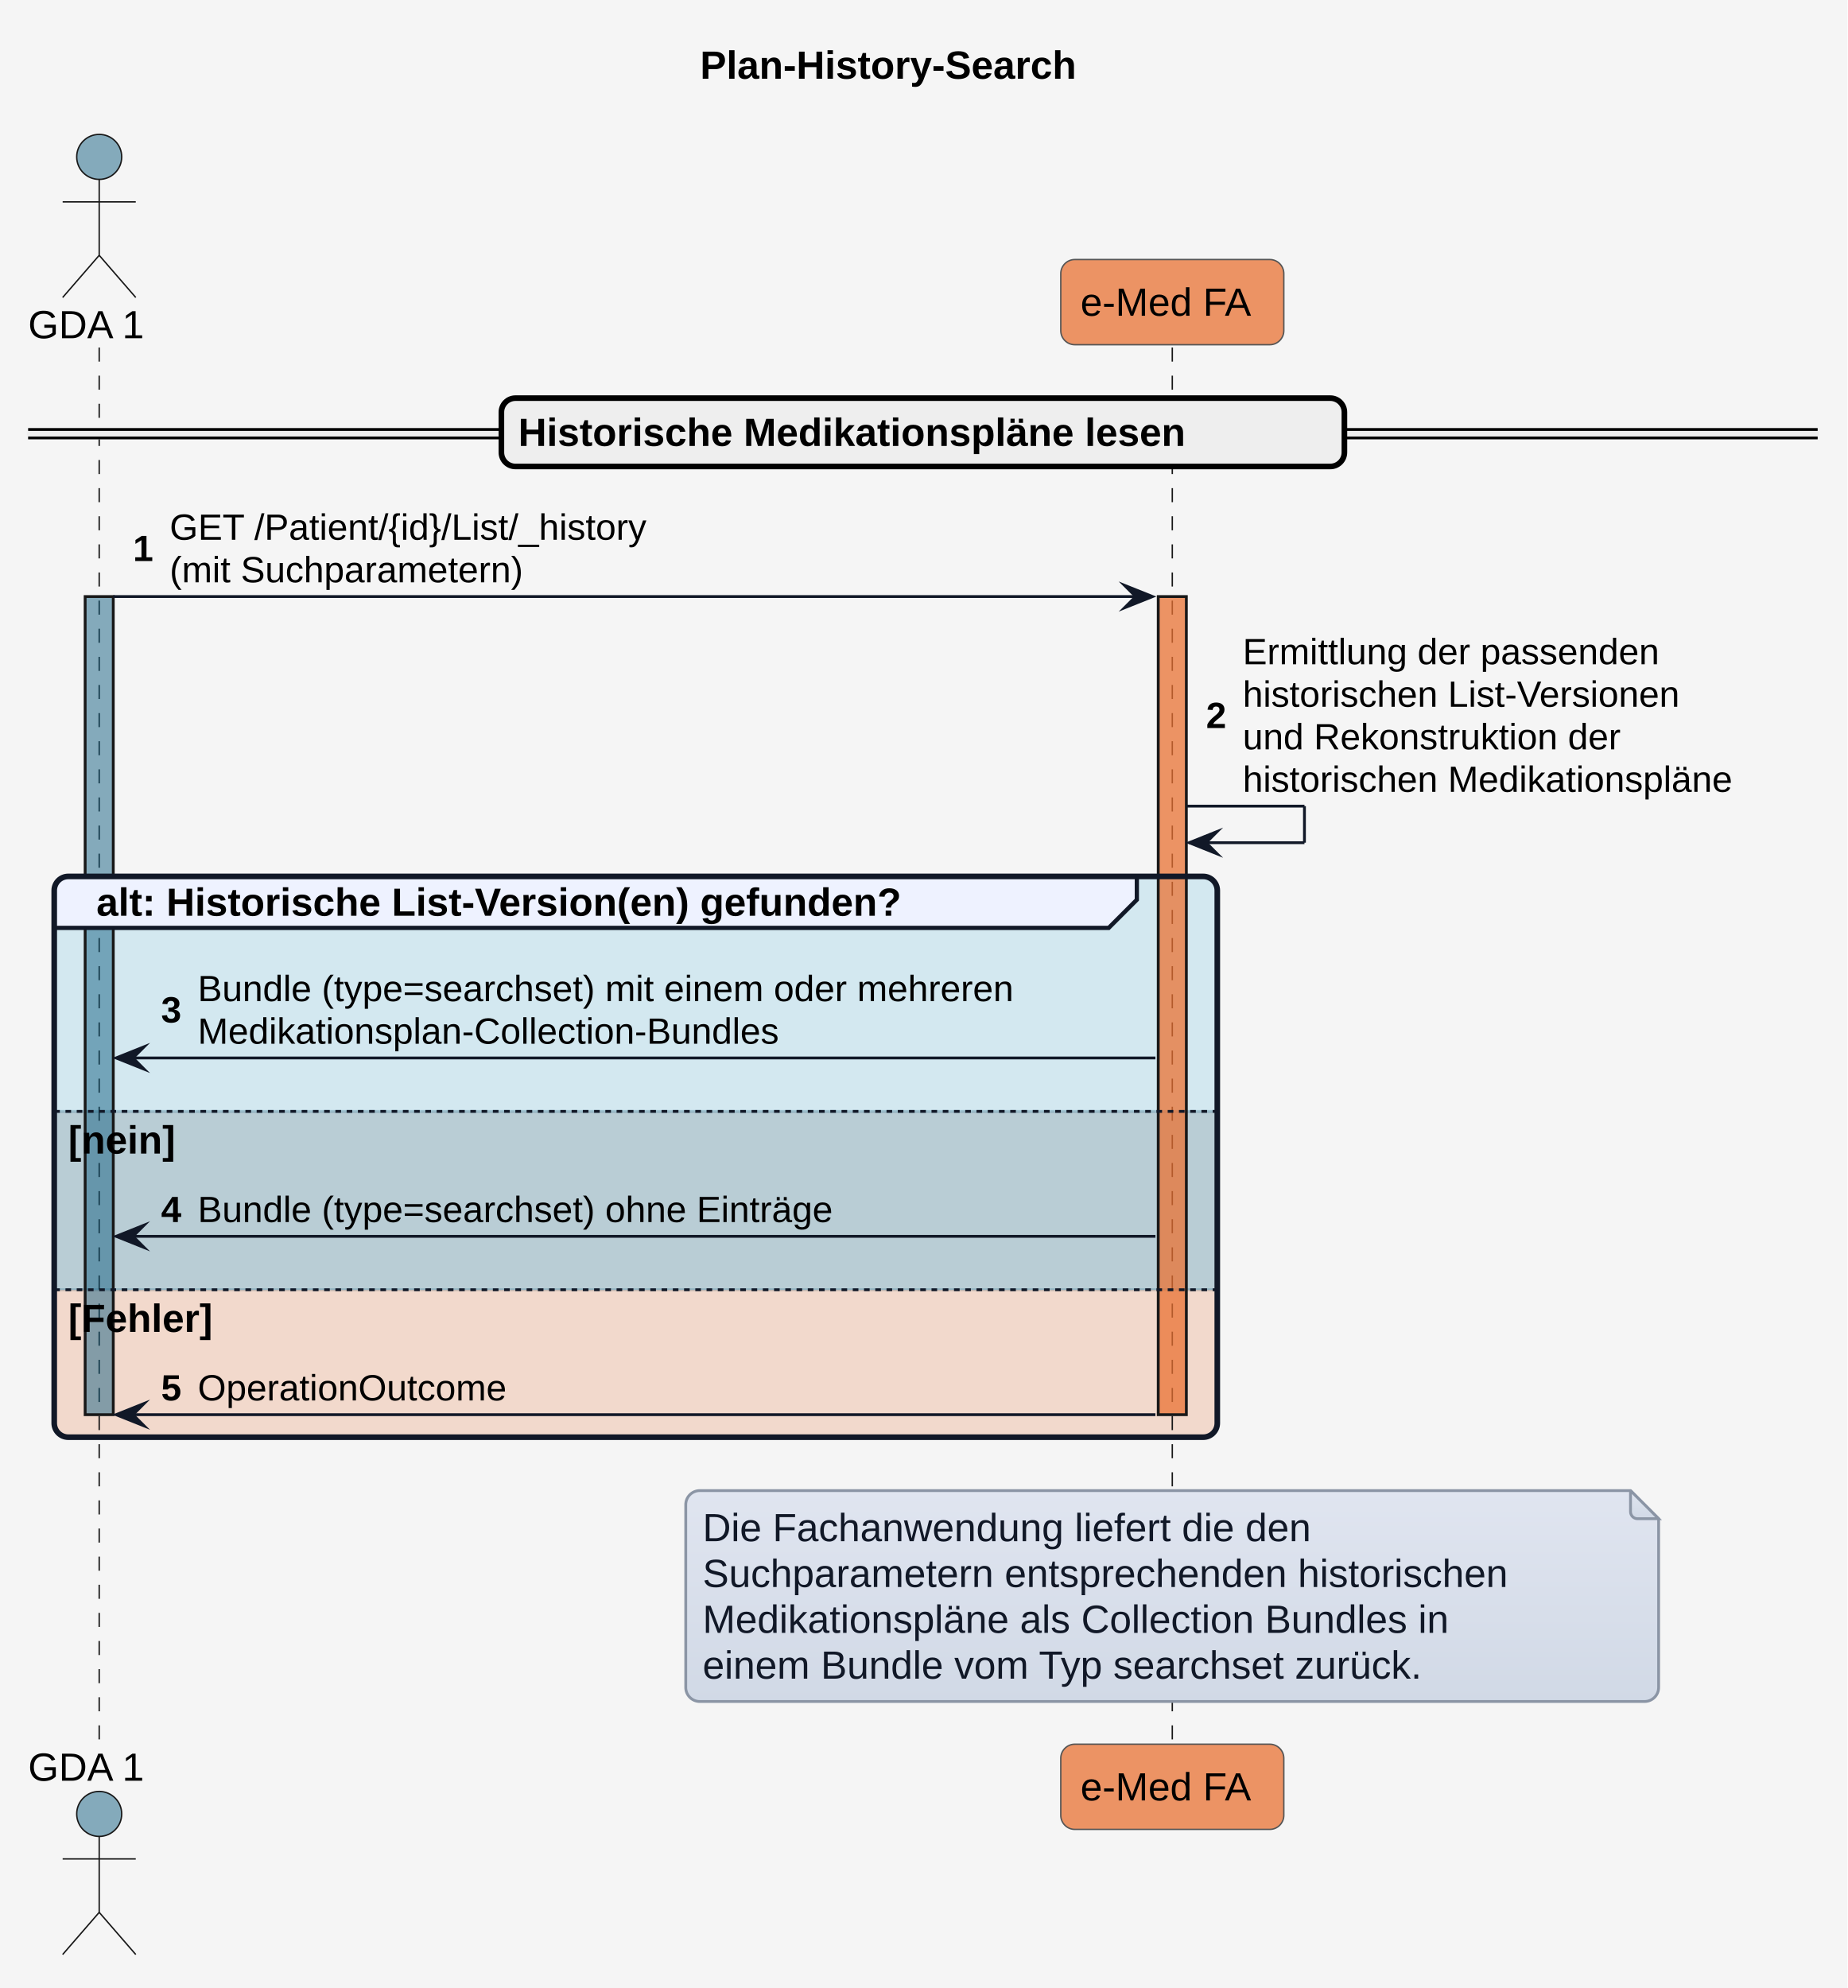
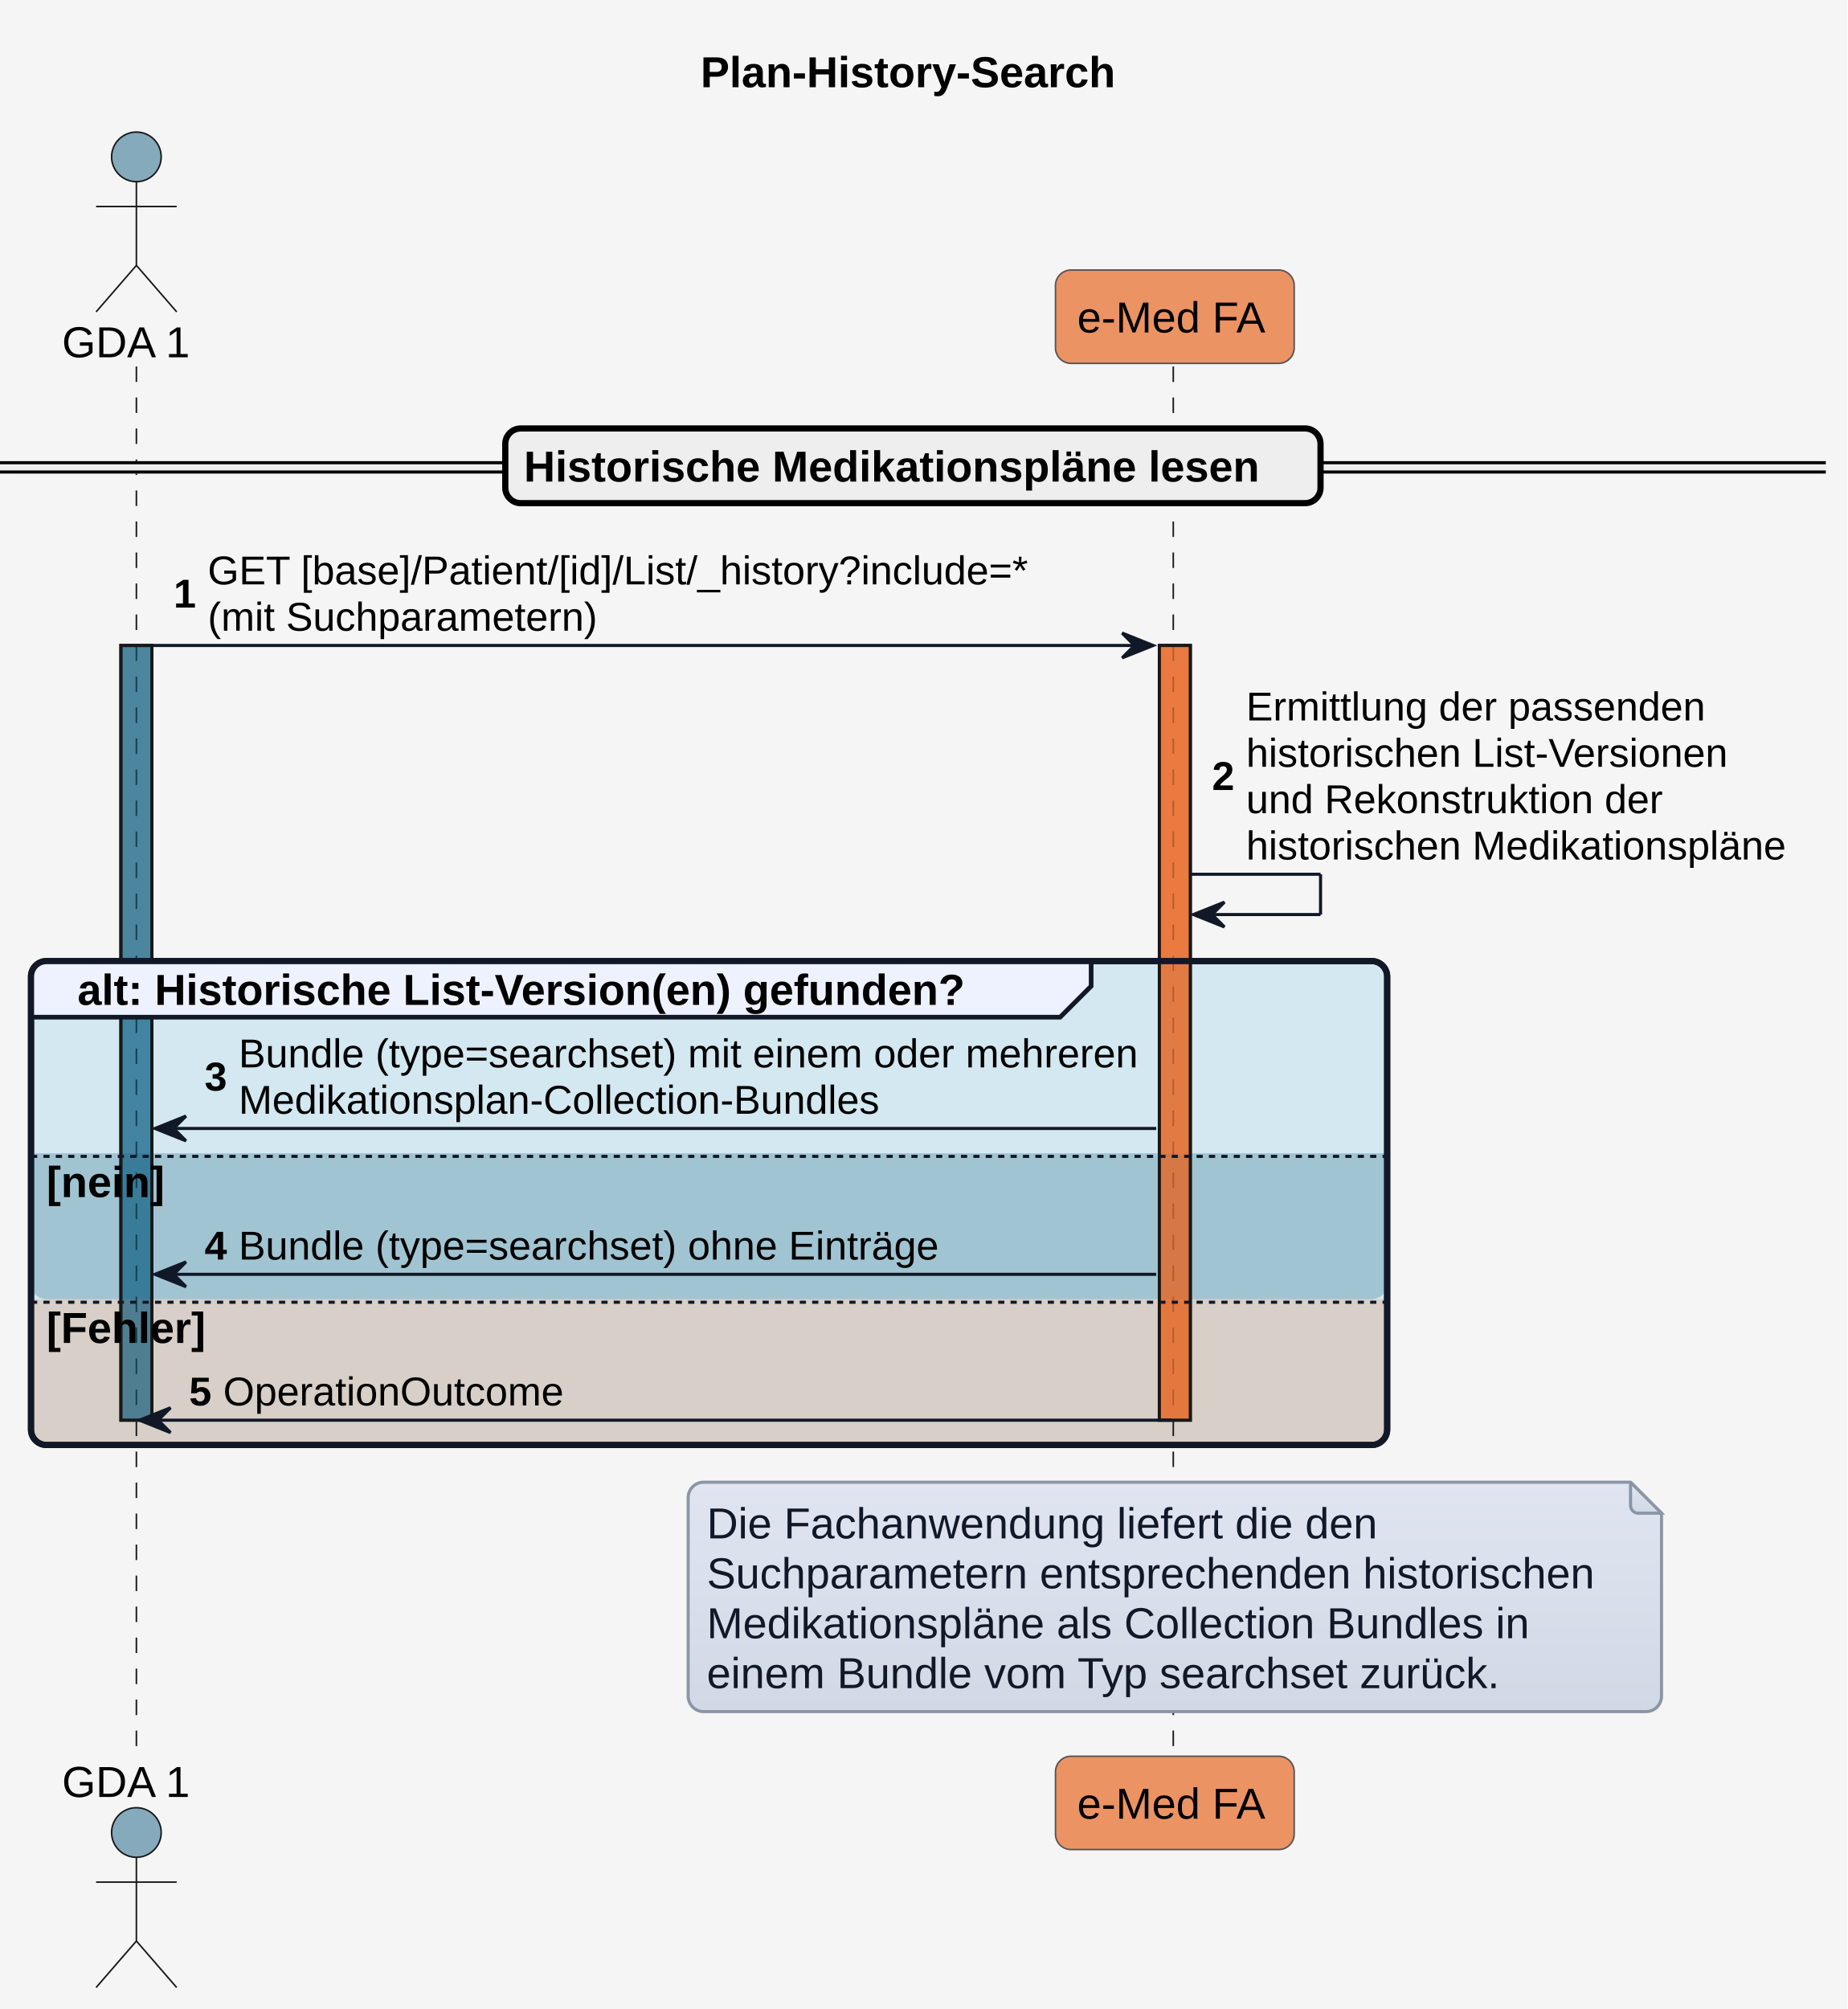
- <svg xmlns="http://www.w3.org/2000/svg" version="1.1" data-diagram-type="SEQUENCE" style="width:657px;height:707px;background:#F5F5F5;" width="657px" height="707px" viewBox="0 0 657 707" zoomAndPan="magnify" preserveAspectRatio="none" contentStyleType="text/css">
+ <svg xmlns="http://www.w3.org/2000/svg" contentStyleType="text/css" height="648px" preserveAspectRatio="none" style="width:596px;height:648px;background:#F5F5F5;" version="1.1" viewBox="0 0 596 648" width="596px" zoomAndPan="magnify">
  <defs>
-     <linearGradient x1="50%" y1="0%" x2="50%" y2="100%" id="g1qwmrrpr9kq0b0">
-       <stop stop-color="#E0E5F0" offset="0%" />
-       <stop stop-color="#D1D9E6" offset="100%" />
+     <linearGradient id="g408oo9x8oxqi0" x1="50%" x2="50%" y1="0%" y2="100%">
+       <stop offset="0%" stop-color="#E0E5F0" />
+       <stop offset="100%" stop-color="#D1D9E6" />
    </linearGradient>
  </defs>
-   <g font-family="sans-serif" lengthAdjust="spacing">
-     <rect x="0" y="0" width="657" height="707" fill="#F5F5F5" style="stroke:none;" />
-     <g class="title" data-source-line="1">
-       <text x="248.98" y="27.995" fill="#000" font-size="14" textLength="157.479" font-weight="700" font-family="'Arial'">Plan-History-Search</text>
-     </g>
-     <path d="M24.282,311.688 L427.918,311.688 A5,5 0 0 1 432.918,316.688 L432.918,395.25 L19.282,395.25 L19.282,316.688 A5,5 0 0 1 24.282,311.688" fill="#0F9ED5" fill-opacity="0.145" />
-     <rect x="19.282" y="395.25" width="413.637" height="63.43" fill="#34738D" fill-opacity="0.306" style="stroke:#34738D4E;stroke-width:1;" />
-     <path d="M19.282,458.68 L432.918,458.68 L432.918,506.109 A5,5 0 0 1 427.918,511.109 L24.282,511.109 A5,5 0 0 1 19.282,506.109 L19.282,458.68" fill="#E97132" fill-opacity="0.208" />
-     <g>
-       <rect x="31.782" y="123.594" width="8" height="496.703" fill="#000" fill-opacity="0" />
-       <line x1="35.282" y1="123.594" x2="35.282" y2="620.297" style="stroke:#181818;stroke-width:0.5;stroke-dasharray:5,5;" />
-     </g>
-     <g>
-       <rect x="30.282" y="212.156" width="10" height="290.953" fill="#156082" fill-opacity="0.502" style="stroke:#181818;stroke-width:1;" />
-     </g>
-     <g>
-       <rect x="413.418" y="123.594" width="8" height="496.703" fill="#000" fill-opacity="0" />
-       <line x1="416.918" y1="123.594" x2="416.918" y2="620.297" style="stroke:#181818;stroke-width:0.5;stroke-dasharray:5,5;" />
-     </g>
-     <g>
-       <rect x="411.918" y="212.156" width="10" height="290.953" fill="#E97232" fill-opacity="0.741" style="stroke:#181818;stroke-width:1;" />
-     </g>
-     <text x="10" y="120.292" fill="#000" font-size="14" textLength="44.563" font-family="'Arial'">GDA 1</text>
-     <ellipse cx="35.282" cy="55.797" rx="8" ry="8" fill="#156082" fill-opacity="0.502" style="stroke:#181818;stroke-width:0.5;" />
-     <path d="M35.282,63.797 L35.282,90.797 M22.282,71.797 L48.282,71.797 M35.282,90.797 L22.282,105.797 M35.282,90.797 L48.282,105.797" style="stroke:#181818;stroke-width:0.5;" fill="none" />
-     <rect x="377.256" y="92.297" width="79.324" height="30.297" fill="#E97232" fill-opacity="0.741" style="stroke:#555;stroke-width:0.5;" rx="5" ry="5" />
-     <text x="384.256" y="112.292" fill="#000" font-size="14" textLength="65.324" font-family="'Arial'">e-Med FA</text>
-     <text x="10" y="633.292" fill="#000" font-size="14" textLength="44.563" font-family="'Arial'">GDA 1</text>
-     <ellipse cx="35.282" cy="645.094" rx="8" ry="8" fill="#156082" fill-opacity="0.502" style="stroke:#181818;stroke-width:0.5;" />
-     <path d="M35.282,653.094 L35.282,680.094 M22.282,661.094 L48.282,661.094 M35.282,680.094 L22.282,695.094 M35.282,680.094 L48.282,695.094" style="stroke:#181818;stroke-width:0.5;" fill="none" />
-     <rect x="377.256" y="620.297" width="79.324" height="30.297" fill="#E97232" fill-opacity="0.741" style="stroke:#555;stroke-width:0.5;" rx="5" ry="5" />
-     <text x="384.256" y="640.292" fill="#000" font-size="14" textLength="65.324" font-family="'Arial'">e-Med FA</text>
-     <rect x="10" y="152.742" width="636.439" height="3" fill="#EEE" style="stroke:#EEE;stroke-width:1;" rx="5" ry="5" />
-     <line x1="10" y1="152.742" x2="646.439" y2="152.742" style="stroke:#000;stroke-width:1;" />
-     <line x1="10" y1="155.742" x2="646.439" y2="155.742" style="stroke:#000;stroke-width:1;" />
-     <rect x="178.314" y="141.594" width="299.811" height="24.297" fill="#EEE" style="stroke:#000;stroke-width:2;" rx="5" ry="5" />
-     <text x="184.314" y="158.589" fill="#000" font-size="14" textLength="280.937" font-weight="700" font-family="'Arial'">Historische Medikationspläne lesen</text>
-     <polygon points="399.918,208.156,409.918,212.156,399.918,216.156,403.918,212.156" fill="#111827" style="stroke:#111827;stroke-width:1;stroke-linejoin:miter;stroke-miterlimit:10;" />
-     <line x1="40.282" y1="212.156" x2="405.918" y2="212.156" style="stroke:#111827;stroke-width:1;" />
-     <text x="47.282" y="199.524" fill="#000" font-size="13" font-weight="700" font-family="'Arial'">1</text>
-     <text x="60.327" y="191.958" fill="#000" font-size="13" textLength="196.073" font-family="'Arial'">GET /Patient/{id}/List/_history</text>
-     <text x="60.327" y="207.09" fill="#000" font-size="13" textLength="144.396" font-family="'Arial'">(mit Suchparametern)</text>
-     <line x1="421.918" y1="286.688" x2="463.918" y2="286.688" style="stroke:#111827;stroke-width:1;" />
-     <line x1="463.918" y1="286.688" x2="463.918" y2="299.688" style="stroke:#111827;stroke-width:1;" />
-     <line x1="422.918" y1="299.688" x2="463.918" y2="299.688" style="stroke:#111827;stroke-width:1;" />
-     <polygon points="432.918,295.688,422.918,299.688,432.918,303.688,428.918,299.688" fill="#111827" style="stroke:#111827;stroke-width:1;stroke-linejoin:miter;stroke-miterlimit:10;" />
-     <text x="428.918" y="258.922" fill="#000" font-size="13" font-weight="700" font-family="'Arial'">2</text>
-     <text x="441.964" y="236.223" fill="#000" font-size="13" textLength="168.721" font-family="'Arial'">Ermittlung der passenden</text>
-     <text x="441.964" y="251.356" fill="#000" font-size="13" textLength="175.627" font-family="'Arial'">historischen List-Versionen</text>
-     <text x="441.964" y="266.489" fill="#000" font-size="13" textLength="153.226" font-family="'Arial'">und Rekonstruktion der</text>
-     <text x="441.964" y="281.622" fill="#000" font-size="13" textLength="197.476" font-family="'Arial'">historischen Medikationspläne</text>
-     <path d="M24.282,311.688 L404.308,311.688 L404.308,319.984 L394.308,329.984 L19.282,329.984 L19.282,316.688 A5,5 0 0 1 24.282,311.688" style="stroke:#111827;stroke-width:1.5;" fill="#EEF2FF" />
-     <rect x="19.282" y="311.688" width="413.637" height="199.422" fill="none" style="stroke:#111827;stroke-width:2;" rx="5" ry="5" />
-     <text x="34.282" y="325.683" fill="#000" font-size="14" textLength="340.026" font-weight="700" font-family="'Arial'">alt: Historische List-Version(en) gefunden?</text>
-     <line x1="19.282" y1="395.25" x2="432.918" y2="395.25" style="stroke:#111827;stroke-width:1;stroke-dasharray:2,2;" />
-     <text x="24.282" y="410.245" fill="#000" font-size="14" textLength="47.024" font-weight="700" font-family="'Arial'">[nein]</text>
-     <line x1="19.282" y1="458.68" x2="432.918" y2="458.68" style="stroke:#111827;stroke-width:1;stroke-dasharray:2,2;" />
-     <text x="24.282" y="473.675" fill="#000" font-size="14" textLength="63.021" font-weight="700" font-family="'Arial'">[Fehler]</text>
-     <polygon points="51.282,372.25,41.282,376.25,51.282,380.25,47.282,376.25" fill="#111827" style="stroke:#111827;stroke-width:1;stroke-linejoin:miter;stroke-miterlimit:10;" />
-     <line x1="45.282" y1="376.25" x2="410.918" y2="376.25" style="stroke:#111827;stroke-width:1;" />
-     <text x="57.282" y="363.618" fill="#000" font-size="13" font-weight="700" font-family="'Arial'">3</text>
-     <text x="70.327" y="356.051" fill="#000" font-size="13" textLength="334.591" font-family="'Arial'">Bundle (type=searchset) mit einem oder mehreren</text>
-     <text x="70.327" y="371.184" fill="#000" font-size="13" textLength="232.032" font-family="'Arial'">Medikationsplan-Collection-Bundles</text>
-     <polygon points="51.282,435.68,41.282,439.68,51.282,443.68,47.282,439.68" fill="#111827" style="stroke:#111827;stroke-width:1;stroke-linejoin:miter;stroke-miterlimit:10;" />
-     <line x1="45.282" y1="439.68" x2="410.918" y2="439.68" style="stroke:#111827;stroke-width:1;" />
-     <text x="57.282" y="434.614" fill="#000" font-size="13" font-weight="700" font-family="'Arial'">4</text>
-     <text x="70.327" y="434.614" fill="#000" font-size="13" textLength="258.223" font-family="'Arial'">Bundle (type=searchset) ohne Einträge</text>
-     <polygon points="51.282,499.109,41.282,503.109,51.282,507.109,47.282,503.109" fill="#111827" style="stroke:#111827;stroke-width:1;stroke-linejoin:miter;stroke-miterlimit:10;" />
-     <line x1="45.282" y1="503.109" x2="410.918" y2="503.109" style="stroke:#111827;stroke-width:1;" />
-     <text x="57.282" y="498.043" fill="#000" font-size="13" font-weight="700" font-family="'Arial'">5</text>
-     <text x="70.327" y="498.043" fill="#000" font-size="13" textLength="124.027" font-family="'Arial'">OperationOutcome</text>
-     <path d="M243.88,535.109 L243.88,600.109 A5,5 0 0 0 248.88,605.109 L584.88,605.109 A5,5 0 0 0 589.88,600.109 L589.88,540.109 L579.88,530.109 L248.88,530.109 A5,5 0 0 0 243.88,535.109" style="stroke:#8B95A5;stroke-width:1;" fill="url(#g1qwmrrpr9kq0b0)" />
-     <path d="M579.88,530.109 L579.88,537.609 A2.5,2.5 0 0 0 582.38,540.109 L589.88,540.109 L579.88,530.109" style="stroke:#8B95A5;stroke-width:1;" fill="url(#g1qwmrrpr9kq0b0)" />
-     <text x="249.88" y="548.104" fill="#111827" font-size="14" textLength="245.137" font-family="'Arial'">Die Fachanwendung liefert die den</text>
-     <text x="249.88" y="564.401" fill="#111827" font-size="14" textLength="325.076" font-family="'Arial'">Suchparametern entsprechenden historischen</text>
-     <text x="249.88" y="580.698" fill="#111827" font-size="14" textLength="298.717" font-family="'Arial'">Medikationspläne als Collection Bundles in</text>
-     <text x="249.88" y="596.995" fill="#111827" font-size="14" textLength="290.145" font-family="'Arial'">einem Bundle vom Typ searchset zurück.</text>
+   <g>
+     <rect fill="#F5F5F5" height="648" style="stroke:none;stroke-width:1.0;" width="596" x="0" y="0" />
+     <text fill="#000000" font-family="Arial" font-size="14" font-weight="bold" lengthAdjust="spacing" textLength="136" x="226" y="28.132">Plan-History-Search</text>
+     <rect fill="#156082" fill-opacity="0.502" height="249.886" style="stroke:#181818;stroke-width:1.0;" width="10" x="39" y="208.193" />
+     <rect fill="#E97232" fill-opacity="0.741" height="249.886" style="stroke:#181818;stroke-width:1.0;" width="10" x="374" y="208.193" />
+     <rect fill="#0F9ED5" fill-opacity="0.145" height="156.091" rx="5" ry="5" style="stroke:#111827;stroke-width:2.0;" width="437.5" x="10" y="309.988" />
+     <path d="M10,371.984 L447.5,371.984 L447.5,414.032 A5,5 0 0 1 442.5,419.032 L15,419.032 A5,5 0 0 1 10,414.032 L10,371.984 " fill="#34738D" fill-opacity="0.306" style="stroke:none;stroke-width:1.0;" />
+     <path d="M10,419.032 L447.5,419.032 L447.5,461.079 A5,5 0 0 1 442.5,466.079 L15,466.079 A5,5 0 0 1 10,461.079 L10,419.032 " fill="#E97132" fill-opacity="0.208" style="stroke:none;stroke-width:1.0;" />
+     <line style="stroke:#181818;stroke-width:0.5;stroke-dasharray:5.0,5.0;" x1="44" x2="44" y1="118.197" y2="567.474" />
+     <line style="stroke:#181818;stroke-width:0.5;stroke-dasharray:5.0,5.0;" x1="378.5" x2="378.5" y1="118.197" y2="567.474" />
+     <text fill="#000000" font-family="Arial" font-size="14" lengthAdjust="spacing" textLength="42" x="20" y="115.231">GDA 1</text>
+     <ellipse cx="44" cy="50.599" fill="#156082" fill-opacity="0.502" rx="8" ry="8" style="stroke:#181818;stroke-width:0.5;" />
+     <path d="M44,58.599 L44,85.599 M31,66.599 L57,66.599 M44,85.599 L31,100.599 M44,85.599 L57,100.599 " fill="none" style="stroke:#181818;stroke-width:0.5;" />
+     <text fill="#000000" font-family="Arial" font-size="14" lengthAdjust="spacing" textLength="42" x="20" y="579.606">GDA 1</text>
+     <ellipse cx="44" cy="591.072" fill="#156082" fill-opacity="0.502" rx="8" ry="8" style="stroke:#181818;stroke-width:0.5;" />
+     <path d="M44,599.072 L44,626.072 M31,607.072 L57,607.072 M44,626.072 L31,641.072 M44,626.072 L57,641.072 " fill="none" style="stroke:#181818;stroke-width:0.5;" />
+     <rect fill="#E97232" fill-opacity="0.741" height="30.099" rx="5" ry="5" style="stroke:#555555;stroke-width:0.5;" width="77" x="340.5" y="87.099" />
+     <text fill="#000000" font-family="Arial" font-size="14" lengthAdjust="spacing" textLength="63" x="347.5" y="107.231">e-Med FA</text>
+     <rect fill="#E97232" fill-opacity="0.741" height="30.099" rx="5" ry="5" style="stroke:#555555;stroke-width:0.5;" width="77" x="340.5" y="566.474" />
+     <text fill="#000000" font-family="Arial" font-size="14" lengthAdjust="spacing" textLength="63" x="347.5" y="586.606">e-Med FA</text>
+     <rect fill="#156082" fill-opacity="0.502" height="249.886" style="stroke:#181818;stroke-width:1.0;" width="10" x="39" y="208.193" />
+     <rect fill="#E97232" fill-opacity="0.741" height="249.886" style="stroke:#181818;stroke-width:1.0;" width="10" x="374" y="208.193" />
+     <rect fill="#EEEEEE" height="3" rx="5" ry="5" style="stroke:#EEEEEE;stroke-width:1.0;" width="589" x="0" y="149.247" />
+     <line style="stroke:#000000;stroke-width:1.0;" x1="0" x2="589" y1="149.247" y2="149.247" />
+     <line style="stroke:#000000;stroke-width:1.0;" x1="0" x2="589" y1="152.247" y2="152.247" />
+     <rect fill="#EEEEEE" height="24.099" rx="5" ry="5" style="stroke:#000000;stroke-width:2.0;" width="263" x="163" y="138.197" />
+     <text fill="#000000" font-family="Arial" font-size="14" font-weight="bold" lengthAdjust="spacing" textLength="245" x="169" y="155.329">Historische Medikationspläne lesen</text>
+     <polygon fill="#111827" points="362,204.193,372,208.193,362,212.193,366,208.193" style="stroke:#111827;stroke-width:1.0;" />
+     <line style="stroke:#111827;stroke-width:1.0;" x1="49" x2="368" y1="208.193" y2="208.193" />
+     <text fill="#000000" font-family="Arial" font-size="13" font-weight="bold" lengthAdjust="spacing" textLength="7" x="56" y="195.964">1</text>
+     <text fill="#000000" font-family="Arial" font-size="13" lengthAdjust="spacing" textLength="270" x="67" y="188.49">GET [base]/Patient/[id]/List/_history?include=*</text>
+     <text fill="#000000" font-family="Arial" font-size="13" lengthAdjust="spacing" textLength="125" x="67" y="203.439">(mit Suchparametern)</text>
+     <line style="stroke:#111827;stroke-width:1.0;" x1="384" x2="426" y1="281.988" y2="281.988" />
+     <line style="stroke:#111827;stroke-width:1.0;" x1="426" x2="426" y1="281.988" y2="294.988" />
+     <line style="stroke:#111827;stroke-width:1.0;" x1="385" x2="426" y1="294.988" y2="294.988" />
+     <polygon fill="#111827" points="395,290.988,385,294.988,395,298.988,391,294.988" style="stroke:#111827;stroke-width:1.0;" />
+     <text fill="#000000" font-family="Arial" font-size="13" font-weight="bold" lengthAdjust="spacing" textLength="7" x="391" y="254.81">2</text>
+     <text fill="#000000" font-family="Arial" font-size="13" lengthAdjust="spacing" textLength="148" x="402" y="232.387">Ermittlung der passenden</text>
+     <text fill="#000000" font-family="Arial" font-size="13" lengthAdjust="spacing" textLength="157" x="402" y="247.336">historischen List-Versionen</text>
+     <text fill="#000000" font-family="Arial" font-size="13" lengthAdjust="spacing" textLength="134" x="402" y="262.285">und Rekonstruktion der</text>
+     <text fill="#000000" font-family="Arial" font-size="13" lengthAdjust="spacing" textLength="175" x="402" y="277.233">historischen Medikationspläne</text>
+     <path d="M15,309.988 L352,309.988 L352,318.087 L342,328.087 L10,328.087 L10,314.988 A5,5 0 0 1 15,309.988 " fill="#EEF2FF" style="stroke:#111827;stroke-width:1.5;" />
+     <rect fill="none" height="156.091" rx="5" ry="5" style="stroke:#111827;stroke-width:2.0;" width="437.5" x="10" y="309.988" />
+     <text fill="#000000" font-family="Arial" font-size="14" font-weight="bold" lengthAdjust="spacing" textLength="297" x="25" y="324.12">alt: Historische List-Version(en) gefunden?</text>
+     <polygon fill="#111827" points="60,359.984,50,363.984,60,367.984,56,363.984" style="stroke:#111827;stroke-width:1.0;" />
+     <line style="stroke:#111827;stroke-width:1.0;" x1="54" x2="373" y1="363.984" y2="363.984" />
+     <text fill="#000000" font-family="Arial" font-size="13" font-weight="bold" lengthAdjust="spacing" textLength="7" x="66" y="351.755">3</text>
+     <text fill="#000000" font-family="Arial" font-size="13" lengthAdjust="spacing" textLength="290" x="77" y="344.281">Bundle (type=searchset) mit einem oder mehreren</text>
+     <text fill="#000000" font-family="Arial" font-size="13" lengthAdjust="spacing" textLength="206" x="77" y="359.229">Medikationsplan-Collection-Bundles</text>
+     <line style="stroke:#111827;stroke-width:1.0;stroke-dasharray:2.0,2.0;" x1="10" x2="447.5" y1="372.984" y2="372.984" />
+     <text fill="#000000" font-family="Arial" font-size="14" font-weight="bold" lengthAdjust="spacing" textLength="40" x="15" y="386.116">[nein]</text>
+     <polygon fill="#111827" points="60,407.032,50,411.032,60,415.032,56,411.032" style="stroke:#111827;stroke-width:1.0;" />
+     <line style="stroke:#111827;stroke-width:1.0;" x1="54" x2="373" y1="411.032" y2="411.032" />
+     <text fill="#000000" font-family="Arial" font-size="13" font-weight="bold" lengthAdjust="spacing" textLength="7" x="66" y="406.277">4</text>
+     <text fill="#000000" font-family="Arial" font-size="13" lengthAdjust="spacing" textLength="226" x="77" y="406.277">Bundle (type=searchset) ohne Einträge</text>
+     <line style="stroke:#111827;stroke-width:1.0;stroke-dasharray:2.0,2.0;" x1="10" x2="447.5" y1="420.032" y2="420.032" />
+     <text fill="#000000" font-family="Arial" font-size="14" font-weight="bold" lengthAdjust="spacing" textLength="53" x="15" y="433.164">[Fehler]</text>
+     <polygon fill="#111827" points="55,454.079,45,458.079,55,462.079,51,458.079" style="stroke:#111827;stroke-width:1.0;" />
+     <line style="stroke:#111827;stroke-width:1.0;" x1="49" x2="378" y1="458.079" y2="458.079" />
+     <text fill="#000000" font-family="Arial" font-size="13" font-weight="bold" lengthAdjust="spacing" textLength="7" x="61" y="453.324">5</text>
+     <text fill="#000000" font-family="Arial" font-size="13" lengthAdjust="spacing" textLength="109" x="72" y="453.324">OperationOutcome</text>
+     <path d="M222,483.079 L222,547.079 A5,5 0 0 0 227,552.079 L531,552.079 A5,5 0 0 0 536,547.079 L536,488.079 L526,478.079 L227,478.079 A5,5 0 0 0 222,483.079 " fill="url(#g408oo9x8oxqi0)" style="stroke:#8B95A5;stroke-width:1.0;" />
+     <path d="M526,478.079 L526,485.579 A2.5,2.5 0 0 0 528.5,488.079 L536,488.079 L526,478.079 " fill="url(#g408oo9x8oxqi0)" style="stroke:#8B95A5;stroke-width:1.0;" />
+     <text fill="#111827" font-family="Arial" font-size="14" lengthAdjust="spacing" textLength="221" x="228" y="496.211">Die Fachanwendung liefert die den</text>
+     <text fill="#111827" font-family="Arial" font-size="14" lengthAdjust="spacing" textLength="293" x="228" y="512.31">Suchparametern entsprechenden historischen</text>
+     <text fill="#111827" font-family="Arial" font-size="14" lengthAdjust="spacing" textLength="269" x="228" y="528.408">Medikationspläne als Collection Bundles in</text>
+     <text fill="#111827" font-family="Arial" font-size="14" lengthAdjust="spacing" textLength="262" x="228" y="544.507">einem Bundle vom Typ searchset zurück.</text>
  </g>
</svg>
